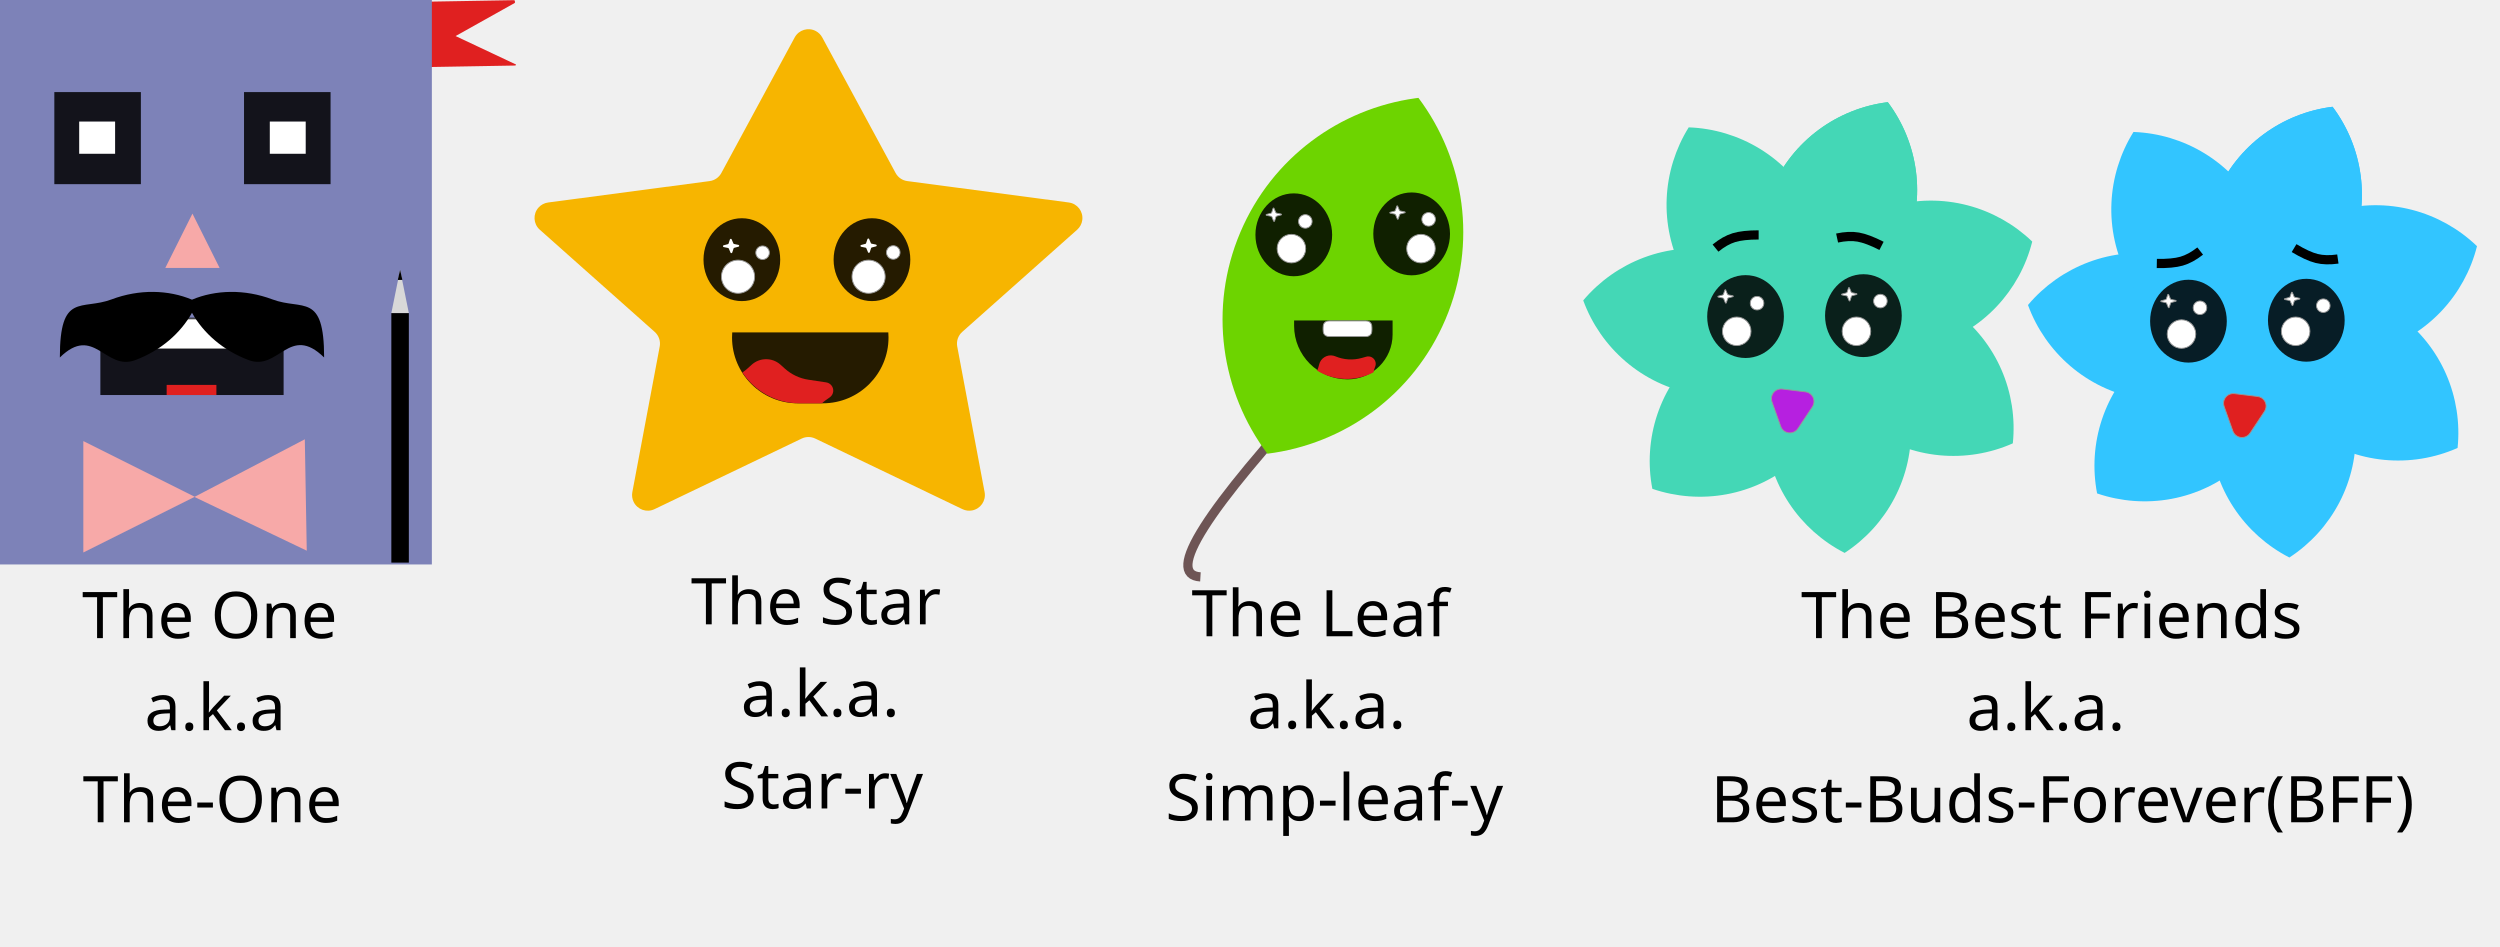
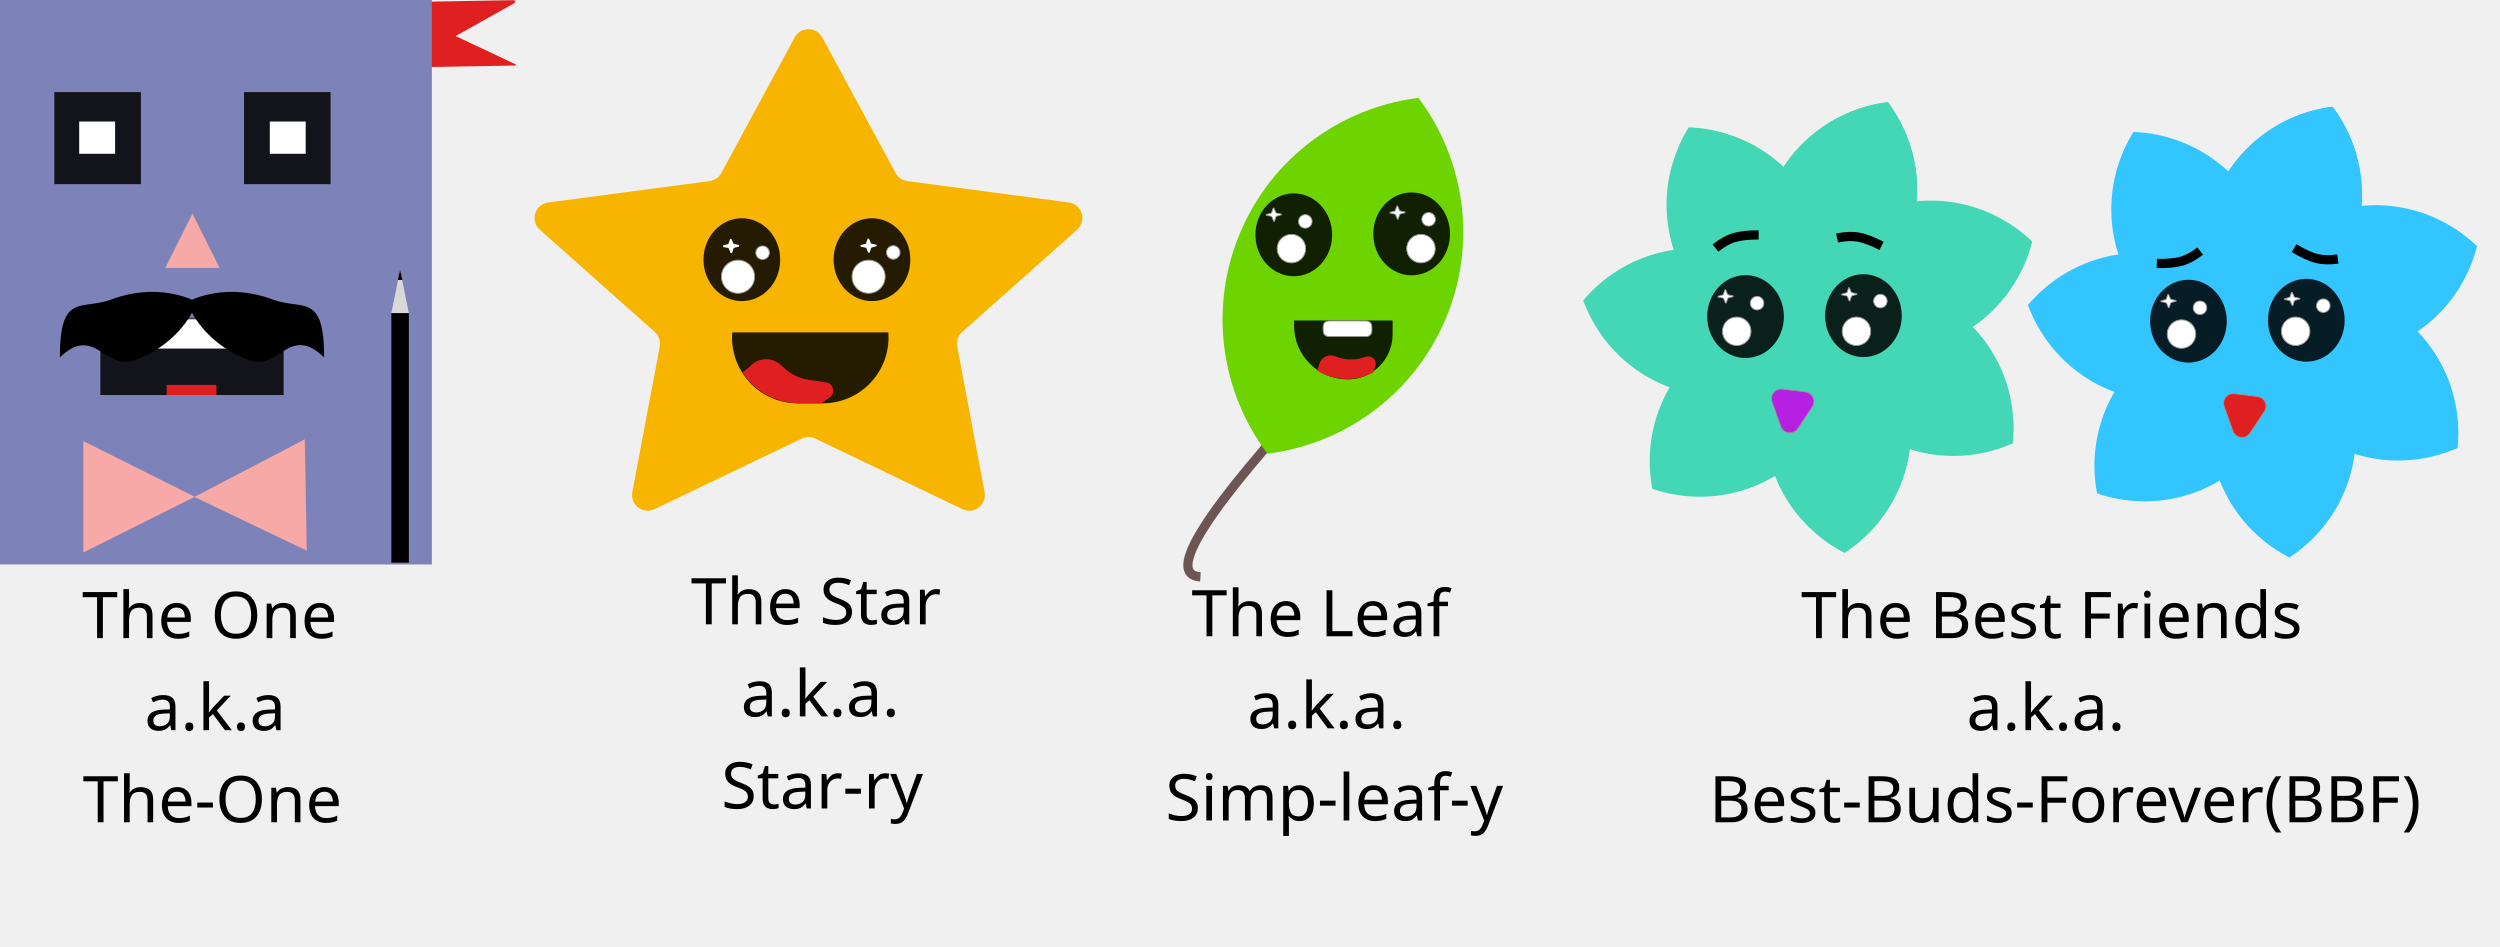
<svg xmlns="http://www.w3.org/2000/svg" xmlns:xlink="http://www.w3.org/1999/xlink" width="2715px" height="1028px" viewBox="0 0 2715 1028" version="1.1">
  <defs>
    <rect id="path-1" x="0" y="0" width="469" height="613" />
  </defs>
  <g id="AllTogether" stroke="none" stroke-width="1" fill="none" fill-rule="evenodd">
    <g id="Group-2">
      <g id="Group">
        <path d="M545.791,-11.99 C546.344,-11.99 546.791,-11.542 546.791,-10.99 L546.791,84.01 C546.791,84.562 546.344,85.01 545.791,85.01 L476.791,85.01 C476.239,85.01 475.791,84.562 475.791,84.01 L475.791,-10.99 C475.791,-11.542 476.239,-11.99 476.791,-11.99 L478.722,-11.991 L513.647,53.072 L545.697,-11.991 L545.791,-11.99 Z" id="Combined-Shape" fill="#E02020" transform="translate(511.2915, 36.50952) rotate(89) translate(-511.2915, -36.50952) " />
        <mask id="mask-2" fill="white">
          <use xlink:href="#path-1" />
        </mask>
        <use id="Rectangle" fill="#7D82B8" xlink:href="#path-1" />
        <rect id="Rectangle" fill-opacity="0.85" fill="#000000" mask="url(#mask-2)" x="109" y="345" width="199" height="84" />
        <polygon id="Rectangle" fill-opacity="0.85" fill="#000000" mask="url(#mask-2)" points="59 100 153 100 153 200 59 200" />
        <rect id="Rectangle" fill="#FFFFFF" mask="url(#mask-2)" x="86" y="132" width="39" height="35" />
        <polygon id="Rectangle-Copy" fill-opacity="0.85" fill="#000000" mask="url(#mask-2)" points="265 100 359 100 359 200 265 200" />
        <rect id="Rectangle-Copy-2" fill="#FFFFFF" mask="url(#mask-2)" x="293" y="132" width="39" height="35" />
        <polygon id="Triangle" fill="#F7A9A8" mask="url(#mask-2)" transform="translate(151, 539.5) rotate(90) translate(-151, -539.5) " points="151 479 211.5 600 90.5 600" />
        <polygon id="Triangle-Copy-3" fill="#F7A9A8" mask="url(#mask-2)" points="209 232 238.5 291 179.5 291" />
        <polygon id="Triangle-Copy-2" fill="#F7A9A8" mask="url(#mask-2)" transform="translate(271.5906, 538.6218) rotate(269) translate(-271.5906, -538.6218) " points="271.591 478.122 332.091 599.122 211.091 599.122" />
        <rect id="Rectangle" fill="#000000" mask="url(#mask-2)" x="425" y="340" width="19" height="271" />
        <polygon id="Triangle" fill="#D8D8D8" mask="url(#mask-2)" points="434.5 293 444 340 425 340" />
        <polygon id="Triangle" fill="#000000" mask="url(#mask-2)" points="434.5 293 437 304 432 304" />
        <rect id="Rectangle" stroke="#979797" fill="#FFFFFF" mask="url(#mask-2)" x="153.5" y="346.5" width="111" height="32" />
        <rect id="Rectangle" fill="#E02020" mask="url(#mask-2)" x="181" y="418" width="54" height="11" />
        <g id="moustache" mask="url(#mask-2)" fill="#000000" fill-rule="nonzero">
          <g transform="translate(65, 317)" id="Path">
            <path d="M205.035,74.066 C237.704,86.34 249.363,34.379 287,71.224 C287,-0.002 263.552,20.443 230.878,8.164 C200.5,-3.253 168.936,-2.254 143.498,8.44 C118.055,-2.259 86.496,-3.258 56.113,8.164 C23.443,20.438 0,-0.002 0,71.22 C37.172,34.831 49.286,86.34 81.951,74.062 C109.798,63.598 131.176,44.701 143.493,22.672 C155.81,44.705 177.193,63.593 205.035,74.066 Z" />
          </g>
        </g>
      </g>
      <g id="Leaf" transform="translate(1265, 59)">
        <path d="M171.036,358.503 C43.956,495.5 -0.165,565.166 38.673,567.503" id="Path-2" stroke="#6E5555" stroke-width="10" />
        <path d="M193.402,30.591 C265.747,72.557 314.4,150.848 314.4,240.503 C314.4,330.159 265.747,408.45 193.402,450.415 C121.054,408.451 72.4,330.159 72.4,240.503 C72.4,152.11 119.694,74.763 190.357,32.385 Z" id="Combined-Shape" fill="#6DD400" transform="translate(193.4002, 240.5035) rotate(23) translate(-193.4002, -240.5035) " />
        <ellipse id="Eye-Copy" fill-opacity="0.85" fill="#000000" cx="140.05" cy="196.003" rx="41.65" ry="45" />
        <ellipse id="Eye-Copy-2" fill-opacity="0.85" fill="#000000" cx="268.05" cy="195.003" rx="41.65" ry="45" />
        <path d="M252.156,164.547 C252.675,164.563 252.786,164.665 252.843,164.798 L254.722,169.237 C254.915,169.692 255.32,170.023 255.805,170.122 L260.644,171.106 C260.779,171.134 260.89,171.213 260.961,171.32 C261.031,171.427 261.061,171.56 261.034,171.696 C261.015,171.789 260.97,171.873 260.907,171.939 C260.844,172.006 260.763,172.055 260.671,172.08 L255.983,173.314 C255.49,173.443 255.097,173.814 254.939,174.298 L253.473,178.779 C253.43,178.911 253.338,179.012 253.224,179.07 C253.11,179.128 252.973,179.142 252.842,179.099 C252.705,179.054 252.594,178.952 252.537,178.819 L250.657,174.38 C250.464,173.925 250.06,173.594 249.575,173.495 L244.736,172.511 C244.601,172.483 244.49,172.404 244.419,172.297 C244.348,172.19 244.318,172.057 244.346,171.921 C244.365,171.828 244.41,171.744 244.472,171.678 C244.535,171.611 244.617,171.562 244.709,171.537 L249.397,170.303 C249.889,170.173 250.282,169.803 250.441,169.319 L251.907,164.838 C251.95,164.706 252.042,164.605 252.156,164.547 Z" id="Star-Copy-2" stroke="#979797" fill="#FFFFFF" />
        <path d="M117.823,166.88 C118.342,166.896 118.453,166.998 118.51,167.131 L120.39,171.57 C120.582,172.025 120.987,172.356 121.472,172.455 L126.311,173.439 C126.446,173.467 126.557,173.546 126.628,173.653 C126.698,173.76 126.728,173.894 126.701,174.029 C126.682,174.122 126.637,174.206 126.574,174.273 C126.511,174.339 126.43,174.388 126.338,174.413 L121.65,175.647 C121.157,175.777 120.764,176.147 120.606,176.631 L119.14,181.113 C119.097,181.244 119.005,181.345 118.891,181.403 C118.777,181.461 118.64,181.475 118.509,181.432 C118.372,181.387 118.261,181.285 118.204,181.152 L116.324,176.713 C116.132,176.258 115.727,175.927 115.242,175.828 L110.403,174.844 C110.268,174.816 110.157,174.737 110.086,174.63 C110.015,174.523 109.985,174.39 110.013,174.254 C110.032,174.161 110.077,174.077 110.14,174.011 C110.202,173.944 110.284,173.895 110.376,173.871 L115.064,172.636 C115.556,172.507 115.949,172.136 116.108,171.652 L117.574,167.171 C117.617,167.039 117.709,166.938 117.823,166.88 Z" id="Star-Copy" stroke="#979797" fill="#FFFFFF" />
        <circle id="Oval" stroke="#979797" fill="#FFFFFF" cx="286.482" cy="179.185" r="7.364" />
        <circle id="Oval" stroke="#979797" fill="#FFFFFF" cx="152.562" cy="181.458" r="7.364" />
        <path d="M278.176,195.503 C282.456,195.503 286.331,197.238 289.136,200.043 C291.941,202.848 293.676,206.723 293.676,211.003 C293.676,215.284 291.941,219.159 289.136,221.964 C286.331,224.769 282.456,226.503 278.176,226.503 C273.896,226.503 270.021,224.769 267.216,221.964 C264.411,219.159 262.676,215.284 262.676,211.003 C262.676,206.723 264.411,202.848 267.216,200.043 C270.021,197.238 273.896,195.503 278.176,195.503 Z M137.478,195.503 C141.758,195.503 145.633,197.238 148.438,200.043 C151.243,202.848 152.978,206.723 152.978,211.003 C152.978,215.284 151.243,219.159 148.438,221.964 C145.633,224.769 141.758,226.503 137.478,226.503 C133.198,226.503 129.323,224.769 126.518,221.964 C123.713,219.159 121.978,215.284 121.978,211.003 C121.978,206.723 123.713,202.848 126.518,200.043 C129.323,197.238 133.198,195.503 137.478,195.503 Z" id="Oval-3" stroke="#979797" fill="#FFFFFF" />
        <path d="M247.349,289.003 L247.362,304.165 C247.383,331.117 225.552,352.982 198.6,353.003 L198.562,353.003 C166.44,353.003 140.4,326.964 140.4,294.842 L140.4,289.003 L247.349,289.003 Z" id="Combined-Shape-Copy-2" fill-opacity="0.85" fill="#000000" />
        <path d="M189.737,322.159 C190.291,322.627 190.805,323.141 191.273,323.695 C197.665,331.264 206.439,336.435 216.156,338.362 L221.053,339.332 C225.416,340.197 228.251,344.435 227.386,348.797 C227.055,350.466 226.204,351.987 224.955,353.143 L223.555,354.438 C222.362,355.542 221.274,356.735 220.298,358.003 L219.296,358.003 C197.045,358.003 177.536,346.262 166.627,328.637 C168.381,327.131 170.02,325.479 171.527,323.695 C176.132,318.242 184.285,317.555 189.737,322.159 Z" id="Combined-Shape-Copy" fill="#E02020" transform="translate(197.0844, 338.5565) rotate(-27) translate(-197.0844, -338.5565) " />
        <path d="M217.535,289.503 C219.747,289.503 220.835,289.776 221.839,290.313 C222.81,290.832 223.572,291.594 224.091,292.565 C224.628,293.569 224.9,294.657 224.9,296.869 L224.9,299.138 C224.9,301.35 224.628,302.438 224.091,303.442 C223.572,304.413 222.81,305.175 221.839,305.694 C220.835,306.231 219.747,306.503 217.535,306.503 L179.265,306.503 C177.054,306.503 175.966,306.231 174.961,305.694 C173.99,305.175 173.229,304.413 172.709,303.442 C172.172,302.438 171.9,301.35 171.9,299.138 L171.9,296.869 C171.9,294.657 172.172,293.569 172.709,292.565 C173.229,291.594 173.99,290.832 174.961,290.313 C175.966,289.776 177.054,289.503 179.265,289.503 Z" id="Rectangle" stroke="#979797" fill="#FFFFFF" />
      </g>
      <g id="Group" transform="translate(1703, 80)">
        <g id="Flower2" transform="translate(483, 5)">
          <path d="M293.529,20.029 C340.861,47.446 372.699,98.644 372.699,157.279 C372.699,215.93 340.843,267.141 293.489,294.552 C246.157,267.136 214.319,215.938 214.319,157.304 C214.319,98.654 246.174,47.444 293.526,20.033 Z" id="Combined-Shape-Copy-3" fill="#32C5FF" transform="translate(293.509, 157.2912) rotate(23) translate(-293.509, -157.2912) " />
          <path d="M347.161,30.95 C380.017,74.682 389.319,134.249 366.409,188.222 C343.492,242.211 294.158,276.903 239.858,283.632 C207.001,239.901 197.699,180.333 220.609,126.36 C243.525,72.373 292.857,37.681 347.156,30.951 Z" id="Combined-Shape-Copy-4" fill="#32C5FF" />
          <path d="M425.719,93.824 C458.574,137.555 467.877,197.123 444.967,251.095 C422.05,305.084 372.716,339.777 318.416,346.506 C285.559,302.774 276.257,243.206 299.167,189.234 C322.083,135.246 371.415,100.554 425.714,93.824 Z" id="Combined-Shape-Copy-4" fill="#32C5FF" transform="translate(372.0667, 220.1645) rotate(51) translate(-372.0667, -220.1645) " />
          <path d="M425.542,194.444 C458.398,238.175 467.7,297.742 444.79,351.715 C421.873,405.704 372.539,440.396 318.239,447.125 C285.383,403.394 276.08,343.826 298.99,289.853 C321.907,235.866 371.239,201.174 425.537,194.444 Z" id="Combined-Shape-Copy-4" fill="#32C5FF" transform="translate(371.8903, 320.7842) rotate(103) translate(-371.8903, -320.7842) " />
          <path d="M346.765,257.041 C379.62,300.772 388.923,360.34 366.013,414.313 C343.096,468.302 293.762,502.994 239.462,509.723 C206.605,465.992 197.303,406.424 220.213,352.451 C243.129,298.463 292.461,263.771 346.76,257.041 Z" id="Combined-Shape-Copy-4" fill="#32C5FF" transform="translate(293.1127, 383.3817) rotate(154) translate(-293.1127, -383.3817) " />
          <path d="M248.707,234.479 C281.563,278.21 290.865,337.778 267.955,391.751 C245.038,445.74 195.704,480.432 141.404,487.161 C108.547,443.43 99.245,383.862 122.155,329.889 C145.071,275.901 194.403,241.21 248.702,234.479 Z" id="Combined-Shape-Copy-4" fill="#32C5FF" transform="translate(195.0549, 360.8198) rotate(206) translate(-195.0549, -360.8198) " />
          <path d="M205.208,143.747 C238.064,187.478 247.367,247.046 224.457,301.019 C201.54,355.008 152.206,389.7 97.905,396.429 C65.049,352.698 55.746,293.13 78.656,239.157 C101.573,185.17 150.905,150.478 205.204,143.747 Z" id="Combined-Shape-Copy-4" fill="#32C5FF" transform="translate(151.5565, 270.0879) rotate(257) translate(-151.5565, -270.0879) " />
          <path d="M249.025,53.168 C281.88,96.9 291.183,156.467 268.273,210.44 C245.356,264.429 196.022,299.121 141.722,305.85 C108.865,262.119 99.563,202.551 122.473,148.578 C145.389,94.591 194.721,59.899 249.02,53.169 Z" id="Combined-Shape-Copy-4" fill="#32C5FF" transform="translate(195.3727, 179.5092) rotate(309) translate(-195.3727, -179.5092) " />
          <ellipse id="Eye-Copy-6" fill-opacity="0.85" fill="#000000" cx="190.659" cy="263.791" rx="41.65" ry="45" />
          <ellipse id="Eye-Copy-5" fill-opacity="0.85" fill="#000000" cx="318.659" cy="262.791" rx="41.65" ry="45" />
          <path d="M302.765,232.335 C303.284,232.35 303.395,232.453 303.451,232.586 L305.331,237.025 C305.524,237.48 305.929,237.811 306.413,237.91 L311.252,238.894 C311.388,238.921 311.499,239.001 311.57,239.108 C311.64,239.214 311.67,239.348 311.643,239.483 C311.624,239.577 311.579,239.661 311.516,239.727 C311.453,239.794 311.372,239.843 311.28,239.867 L306.592,241.102 C306.099,241.231 305.706,241.602 305.548,242.086 L304.082,246.567 C304.039,246.698 303.947,246.8 303.832,246.858 C303.718,246.915 303.582,246.93 303.451,246.887 C303.314,246.842 303.202,246.74 303.146,246.607 L301.266,242.168 C301.073,241.712 300.668,241.381 300.184,241.283 L295.345,240.299 C295.21,240.271 295.098,240.191 295.028,240.085 C294.957,239.978 294.927,239.844 294.955,239.709 C294.974,239.616 295.018,239.532 295.081,239.465 C295.144,239.399 295.225,239.349 295.317,239.325 L300.006,238.091 C300.498,237.961 300.891,237.591 301.049,237.107 L302.516,232.625 C302.559,232.494 302.651,232.393 302.765,232.335 Z" id="Star-Copy-6" stroke="#979797" fill="#FFFFFF" />
          <path d="M168.432,234.668 C168.951,234.684 169.062,234.786 169.118,234.919 L170.998,239.358 C171.191,239.813 171.596,240.144 172.081,240.243 L176.919,241.227 C177.055,241.254 177.166,241.334 177.237,241.441 C177.307,241.548 177.337,241.681 177.31,241.817 C177.291,241.91 177.246,241.994 177.183,242.06 C177.12,242.127 177.039,242.176 176.947,242.2 L172.259,243.435 C171.766,243.564 171.373,243.935 171.215,244.419 L169.749,248.9 C169.706,249.031 169.614,249.133 169.5,249.191 C169.385,249.249 169.249,249.263 169.118,249.22 C168.981,249.175 168.869,249.073 168.813,248.94 L166.933,244.501 C166.74,244.045 166.335,243.714 165.851,243.616 L161.012,242.632 C160.877,242.604 160.765,242.524 160.695,242.418 C160.624,242.311 160.594,242.177 160.622,242.042 C160.641,241.949 160.685,241.865 160.748,241.798 C160.811,241.732 160.892,241.682 160.984,241.658 L165.673,240.424 C166.165,240.294 166.558,239.924 166.717,239.44 L168.183,234.958 C168.226,234.827 168.318,234.726 168.432,234.668 Z" id="Star-Copy-5" stroke="#979797" fill="#FFFFFF" />
          <circle id="Oval-Copy-5" stroke="#979797" fill="#FFFFFF" cx="337.091" cy="246.973" r="7.364" />
          <path d="M183.087,262.291 C187.367,262.291 191.242,264.026 194.047,266.831 C196.852,269.636 198.587,273.511 198.587,277.791 C198.587,282.071 196.852,285.946 194.047,288.751 C191.242,291.556 187.367,293.291 183.087,293.291 C178.807,293.291 174.932,291.556 172.127,288.751 C169.322,285.946 167.587,282.071 167.587,277.791 C167.587,273.511 169.322,269.636 172.127,266.831 C174.932,264.026 178.807,262.291 183.087,262.291 Z M307.087,259.291 C311.367,259.291 315.242,261.026 318.047,263.831 C320.852,266.636 322.587,270.511 322.587,274.791 C322.587,279.071 320.852,282.946 318.047,285.751 C315.242,288.556 311.367,290.291 307.087,290.291 C302.807,290.291 298.932,288.556 296.127,285.751 C293.322,282.946 291.587,279.071 291.587,274.791 C291.587,270.511 293.322,266.636 296.127,263.831 C298.932,261.026 302.807,259.291 307.087,259.291 Z M203.171,241.882 C205.204,241.882 207.045,242.706 208.378,244.039 C209.71,245.371 210.534,247.212 210.534,249.245 C210.534,251.279 209.71,253.12 208.378,254.452 C207.045,255.785 205.204,256.609 203.171,256.609 C201.137,256.609 199.297,255.785 197.964,254.452 C196.631,253.12 195.807,251.279 195.807,249.245 C195.807,247.212 196.631,245.371 197.964,244.039 C199.297,242.706 201.137,241.882 203.171,241.882 Z" id="Oval-Copy-7" stroke="#979797" fill="#FFFFFF" />
          <path d="M304.042,190.291 C314.932,193.625 323.777,195.291 330.576,195.291 C337.376,195.291 344.865,193.625 353.042,190.291" id="Path-3" stroke="#000000" stroke-width="10" transform="translate(328.542, 192.7912) rotate(14) translate(-328.542, -192.7912) " />
          <path d="M156.042,194.291 C166.932,197.625 175.777,199.291 182.576,199.291 C189.376,199.291 196.865,197.625 205.042,194.291" id="Path-3-Copy" stroke="#000000" stroke-width="10" transform="translate(180.542, 196.7912) rotate(-16) translate(-180.542, -196.7912) " />
          <path d="M246.189,357.927 C248.738,357.077 251.611,357.2 254.205,358.496 C256.237,359.512 257.884,361.16 258.9,363.192 L271.602,388.595 C272.899,391.189 273.022,394.062 272.172,396.612 C271.322,399.161 269.5,401.386 266.906,402.683 C265.448,403.412 263.841,403.791 262.211,403.791 L236.807,403.791 C233.908,403.791 231.283,402.616 229.383,400.716 C227.483,398.816 226.307,396.191 226.307,393.291 C226.307,391.661 226.687,390.053 227.416,388.595 L240.117,363.192 C241.414,360.599 243.639,358.777 246.189,357.927 Z" id="Triangle" stroke="#979797" fill="#E02020" transform="translate(249.509, 373.7912) rotate(187) translate(-249.509, -373.7912) " />
        </g>
        <g id="Flower1">
          <path d="M293.529,20.029 C340.861,47.446 372.699,98.644 372.699,157.279 C372.699,215.93 340.843,267.141 293.489,294.552 C246.157,267.136 214.319,215.938 214.319,157.304 C214.319,98.654 246.174,47.444 293.526,20.033 Z" id="Combined-Shape-Copy-3" fill="#44D7B6" transform="translate(293.509, 157.2912) rotate(23) translate(-293.509, -157.2912) " />
          <path d="M347.161,30.95 C380.017,74.682 389.319,134.249 366.409,188.222 C343.492,242.211 294.158,276.903 239.858,283.632 C207.001,239.901 197.699,180.333 220.609,126.36 C243.525,72.373 292.857,37.681 347.156,30.951 Z" id="Combined-Shape-Copy-4" fill="#44D7B6" />
          <path d="M425.719,93.824 C458.574,137.555 467.877,197.123 444.967,251.095 C422.05,305.084 372.716,339.777 318.416,346.506 C285.559,302.774 276.257,243.206 299.167,189.234 C322.083,135.246 371.415,100.554 425.714,93.824 Z" id="Combined-Shape-Copy-4" fill="#44D7B6" transform="translate(372.0667, 220.1645) rotate(51) translate(-372.0667, -220.1645) " />
          <path d="M425.542,194.444 C458.398,238.175 467.7,297.742 444.79,351.715 C421.873,405.704 372.539,440.396 318.239,447.125 C285.383,403.394 276.08,343.826 298.99,289.853 C321.907,235.866 371.239,201.174 425.537,194.444 Z" id="Combined-Shape-Copy-4" fill="#44D7B6" transform="translate(371.8903, 320.7842) rotate(103) translate(-371.8903, -320.7842) " />
          <path d="M346.765,257.041 C379.62,300.772 388.923,360.34 366.013,414.313 C343.096,468.302 293.762,502.994 239.462,509.723 C206.605,465.992 197.303,406.424 220.213,352.451 C243.129,298.463 292.461,263.771 346.76,257.041 Z" id="Combined-Shape-Copy-4" fill="#44D7B6" transform="translate(293.1127, 383.3817) rotate(154) translate(-293.1127, -383.3817) " />
          <path d="M248.707,234.479 C281.563,278.21 290.865,337.778 267.955,391.751 C245.038,445.74 195.704,480.432 141.404,487.161 C108.547,443.43 99.245,383.862 122.155,329.889 C145.071,275.901 194.403,241.21 248.702,234.479 Z" id="Combined-Shape-Copy-4" fill="#44D7B6" transform="translate(195.0549, 360.8198) rotate(206) translate(-195.0549, -360.8198) " />
          <path d="M205.208,143.747 C238.064,187.478 247.367,247.046 224.457,301.019 C201.54,355.008 152.206,389.7 97.905,396.429 C65.049,352.698 55.746,293.13 78.656,239.157 C101.573,185.17 150.905,150.478 205.204,143.747 Z" id="Combined-Shape-Copy-4" fill="#44D7B6" transform="translate(151.5565, 270.0879) rotate(257) translate(-151.5565, -270.0879) " />
          <path d="M249.025,53.168 C281.88,96.9 291.183,156.467 268.273,210.44 C245.356,264.429 196.022,299.121 141.722,305.85 C108.865,262.119 99.563,202.551 122.473,148.578 C145.389,94.591 194.721,59.899 249.02,53.169 Z" id="Combined-Shape-Copy-4" fill="#44D7B6" transform="translate(195.3727, 179.5092) rotate(309) translate(-195.3727, -179.5092) " />
          <ellipse id="Eye-Copy-4" fill-opacity="0.85" fill="#000000" cx="192.659" cy="263.791" rx="41.65" ry="45" />
          <ellipse id="Eye-Copy-3" fill-opacity="0.85" fill="#000000" cx="320.659" cy="262.791" rx="41.65" ry="45" />
          <path d="M304.765,232.335 C305.284,232.35 305.395,232.453 305.451,232.586 L307.331,237.025 C307.524,237.48 307.929,237.811 308.413,237.91 L313.252,238.894 C313.388,238.921 313.499,239.001 313.57,239.108 C313.64,239.214 313.67,239.348 313.643,239.483 C313.624,239.577 313.579,239.661 313.516,239.727 C313.453,239.794 313.372,239.843 313.28,239.867 L308.592,241.102 C308.099,241.231 307.706,241.602 307.548,242.086 L306.082,246.567 C306.039,246.698 305.947,246.8 305.832,246.858 C305.718,246.915 305.582,246.93 305.451,246.887 C305.314,246.842 305.202,246.74 305.146,246.607 L303.266,242.168 C303.073,241.712 302.668,241.381 302.184,241.283 L297.345,240.299 C297.21,240.271 297.098,240.191 297.028,240.085 C296.957,239.978 296.927,239.844 296.955,239.709 C296.974,239.616 297.018,239.532 297.081,239.465 C297.144,239.399 297.225,239.349 297.317,239.325 L302.006,238.091 C302.498,237.961 302.891,237.591 303.049,237.107 L304.516,232.625 C304.559,232.494 304.651,232.393 304.765,232.335 Z" id="Star-Copy-4" stroke="#979797" fill="#FFFFFF" />
          <path d="M170.432,234.668 C170.951,234.684 171.062,234.786 171.118,234.919 L172.998,239.358 C173.191,239.813 173.596,240.144 174.081,240.243 L178.919,241.227 C179.055,241.254 179.166,241.334 179.237,241.441 C179.307,241.548 179.337,241.681 179.31,241.817 C179.291,241.91 179.246,241.994 179.183,242.06 C179.12,242.127 179.039,242.176 178.947,242.2 L174.259,243.435 C173.766,243.564 173.373,243.935 173.215,244.419 L171.749,248.9 C171.706,249.031 171.614,249.133 171.5,249.191 C171.385,249.249 171.249,249.263 171.118,249.22 C170.981,249.175 170.869,249.073 170.813,248.94 L168.933,244.501 C168.74,244.045 168.335,243.714 167.851,243.616 L163.012,242.632 C162.877,242.604 162.765,242.524 162.695,242.418 C162.624,242.311 162.594,242.177 162.622,242.042 C162.641,241.949 162.685,241.865 162.748,241.798 C162.811,241.732 162.892,241.682 162.984,241.658 L167.673,240.424 C168.165,240.294 168.558,239.924 168.717,239.44 L170.183,234.958 C170.226,234.827 170.318,234.726 170.432,234.668 Z" id="Star-Copy-3" stroke="#979797" fill="#FFFFFF" />
          <circle id="Oval-Copy-3" stroke="#979797" fill="#FFFFFF" cx="339.091" cy="246.973" r="7.364" />
          <circle id="Oval-Copy-2" stroke="#979797" fill="#FFFFFF" cx="205.171" cy="249.245" r="7.364" />
          <circle id="Oval" stroke="#979797" fill="#FFFFFF" cx="183.087" cy="279.791" r="15.5" />
          <circle id="Oval-Copy-9" stroke="#979797" fill="#FFFFFF" cx="313.087" cy="279.791" r="15.5" />
          <path d="M158.232,177.385 C169.122,180.718 177.967,182.385 184.767,182.385 C191.566,182.385 199.055,180.718 207.232,177.385" id="Path-3-Copy-3" stroke="#000000" stroke-width="10" transform="translate(182.7322, 179.8846) rotate(163) translate(-182.7322, -179.8846) " />
          <path d="M292.14,177.802 C303.03,181.136 311.875,182.802 318.674,182.802 C325.474,182.802 332.963,181.136 341.14,177.802" id="Path-3-Copy-2" stroke="#000000" stroke-width="10" transform="translate(316.6398, 180.3022) rotate(190) translate(-316.6398, -180.3022) " />
          <path d="M238.189,357.927 C240.738,357.077 243.611,357.2 246.205,358.496 C248.237,359.512 249.884,361.16 250.9,363.192 L263.602,388.595 C264.899,391.189 265.022,394.062 264.172,396.612 C263.322,399.161 261.5,401.386 258.906,402.683 C257.448,403.412 255.841,403.791 254.211,403.791 L228.807,403.791 C225.908,403.791 223.283,402.616 221.383,400.716 C219.483,398.816 218.307,396.191 218.307,393.291 C218.307,391.661 218.687,390.053 219.416,388.595 L232.117,363.192 C233.414,360.599 235.639,358.777 238.189,357.927 Z" id="Triangle-Copy" stroke="#979797" fill="#B620E0" transform="translate(241.509, 373.7912) rotate(187) translate(-241.509, -373.7912) " />
        </g>
      </g>
      <g id="Star" transform="translate(542, 13)">
        <g id="Group">
          <path d="M328.649,463.275 L168.764,539.952 C160.298,544.012 150.144,540.44 146.084,531.975 C144.52,528.713 144.037,525.037 144.705,521.482 L174.445,363.31 C175.548,357.445 173.494,351.431 169.034,347.465 L44.198,236.463 C37.181,230.224 36.551,219.479 42.79,212.463 C45.5,209.415 49.216,207.442 53.26,206.906 L228.659,183.657 C234.057,182.942 238.786,179.683 241.377,174.894 L321.048,27.636 C325.516,19.378 335.832,16.306 344.089,20.774 C346.995,22.346 349.38,24.73 350.952,27.636 L430.623,174.894 C433.214,179.683 437.943,182.942 443.341,183.657 L618.74,206.906 C628.048,208.14 634.593,216.685 633.359,225.993 C632.823,230.037 630.851,233.753 627.803,236.463 L502.966,347.465 C498.506,351.431 496.452,357.445 497.555,363.31 L527.295,521.482 C529.03,530.709 522.956,539.596 513.729,541.331 C510.174,541.999 506.498,541.516 503.236,539.952 L343.351,463.275 C338.704,461.047 333.296,461.047 328.649,463.275 Z" id="Star" fill="#F7B500" />
          <ellipse id="Eye" fill-opacity="0.85" fill="#000000" cx="404.95" cy="269" rx="41.65" ry="45" />
          <ellipse id="Eye" fill-opacity="0.85" fill="#000000" cx="263.65" cy="269" rx="41.65" ry="45" />
        </g>
        <path d="M248.742,256.315 L243.903,255.33 C243.362,255.22 243.013,254.692 243.123,254.151 C243.199,253.778 243.48,253.48 243.848,253.384 L248.537,252.149 C248.865,252.063 249.127,251.816 249.232,251.493 L250.699,247.012 C250.87,246.487 251.435,246.201 251.96,246.372 C252.235,246.462 252.457,246.667 252.57,246.933 L254.45,251.372 C254.578,251.675 254.848,251.896 255.171,251.962 L260.01,252.946 C260.551,253.056 260.901,253.584 260.791,254.125 C260.715,254.498 260.434,254.796 260.065,254.893 L255.377,256.127 C255.049,256.213 254.787,256.461 254.681,256.783 L253.215,261.265 C253.043,261.789 252.478,262.076 251.953,261.904 C251.679,261.814 251.456,261.61 251.344,261.344 L249.464,256.905 C249.335,256.601 249.065,256.38 248.742,256.315 Z" id="Star-Copy" fill="#FFFFFF" />
        <path d="M398.075,255.982 L393.236,254.997 C392.695,254.887 392.346,254.359 392.456,253.818 C392.532,253.445 392.813,253.147 393.181,253.05 L397.869,251.816 C398.198,251.73 398.46,251.483 398.565,251.16 L400.031,246.679 C400.203,246.154 400.768,245.867 401.293,246.039 C401.568,246.129 401.79,246.333 401.903,246.6 L403.783,251.038 C403.911,251.342 404.181,251.563 404.504,251.628 L409.343,252.613 C409.884,252.723 410.234,253.251 410.124,253.792 C410.048,254.165 409.766,254.463 409.398,254.56 L404.71,255.794 C404.382,255.88 404.12,256.127 404.014,256.45 L402.548,260.931 C402.376,261.456 401.811,261.743 401.286,261.571 C401.012,261.481 400.789,261.277 400.677,261.01 L398.797,256.571 C398.668,256.268 398.398,256.047 398.075,255.982 Z" id="Star-Copy-2" fill="#FFFFFF" />
        <circle id="Oval" stroke="#979797" fill="#FFFFFF" cx="401.276" cy="287.5" r="18" />
        <circle id="Oval" stroke="#979797" fill="#FFFFFF" cx="428.082" cy="261.181" r="7.364" />
        <circle id="Oval" stroke="#979797" fill="#FFFFFF" cx="286.162" cy="261.454" r="7.364" />
        <circle id="Oval" stroke="#979797" fill="#FFFFFF" cx="259.5" cy="287.5" r="18" />
        <path d="M422.926,353.5 C422.967,392.948 391.021,424.959 351.574,425 L324.5,425 C285.012,425 253,392.988 253,353.5 C253,351.649 253.07,349.814 253.208,347.999 L422.712,347.999 C422.852,349.815 422.924,351.649 422.926,353.5 Z" id="Combined-Shape" fill-opacity="0.85" fill="#000000" />
        <path d="M305.66,383.083 L310.389,387.335 C317.52,393.747 326.376,397.926 335.859,399.354 L355.25,402.273 C360.17,403.014 363.558,407.603 362.818,412.523 C362.451,414.959 361.103,417.138 359.088,418.554 L354.411,421.839 C353.053,422.793 351.795,423.852 350.644,425 L326.314,425 C300.361,425 277.516,411.696 264.225,391.537 C266.11,390.268 267.91,388.865 269.611,387.335 L274.34,383.083 C283.244,375.075 296.756,375.075 305.66,383.083 Z" id="Combined-Shape" fill="#E02020" />
      </g>
      <text id="The-One-a.k.a-The-On" font-family="AcademyEngravedLetPlain, Academy Engraved LET" font-size="70" font-weight="normal" fill="#000000">
        <tspan x="89.114" y="693">The One</tspan>
        <tspan x="156.943" y="793">a.k.a</tspan>
        <tspan x="89.814" y="893">The-One</tspan>
      </text>
      <text id="The-Star-a.k.a.-Star" font-family="AcademyEngravedLetPlain, Academy Engraved LET" font-size="70" font-weight="normal" fill="#000000">
        <tspan x="750.305" y="678">The Star</tspan>
        <tspan x="804.65" y="778">a.k.a.</tspan>
        <tspan x="783.356" y="878">Star-ry</tspan>
      </text>
      <text id="The-Leaf-a.k.a.-Simp" font-family="AcademyEngravedLetPlain, Academy Engraved LET" font-size="70" font-weight="normal" fill="#000000">
        <tspan x="1293.981" y="691">The Leaf</tspan>
        <tspan x="1354.65" y="791">a.k.a.</tspan>
        <tspan x="1265.698" y="891">Simp-leaf-y</tspan>
      </text>
      <text id="The-Best-Friends-a.k" font-family="AcademyEngravedLetPlain, Academy Engraved LET" font-size="70" font-weight="normal" fill="#000000">
        <tspan x="1955.882" y="693">The Best Friends</tspan>
        <tspan x="2135.65" y="793">a.k.a.</tspan>
-         <tspan x="1857.992" y="893">Best-Buds-Forever(BFF)</tspan>
+         <tspan x="1856.18" y="893">Best-Buds-Forever(BBF)</tspan>
      </text>
    </g>
  </g>
</svg>
